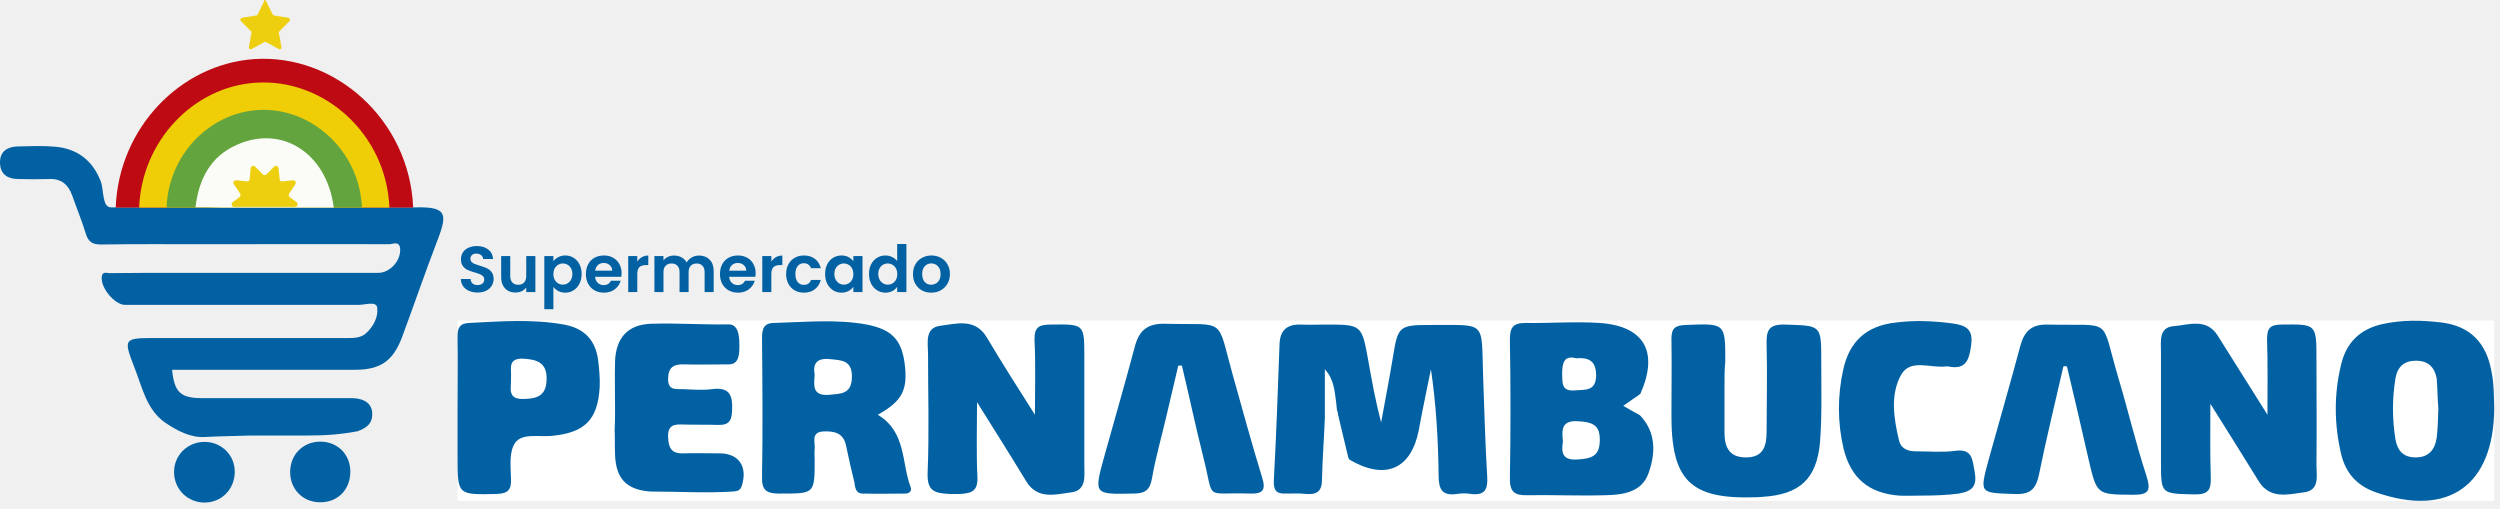
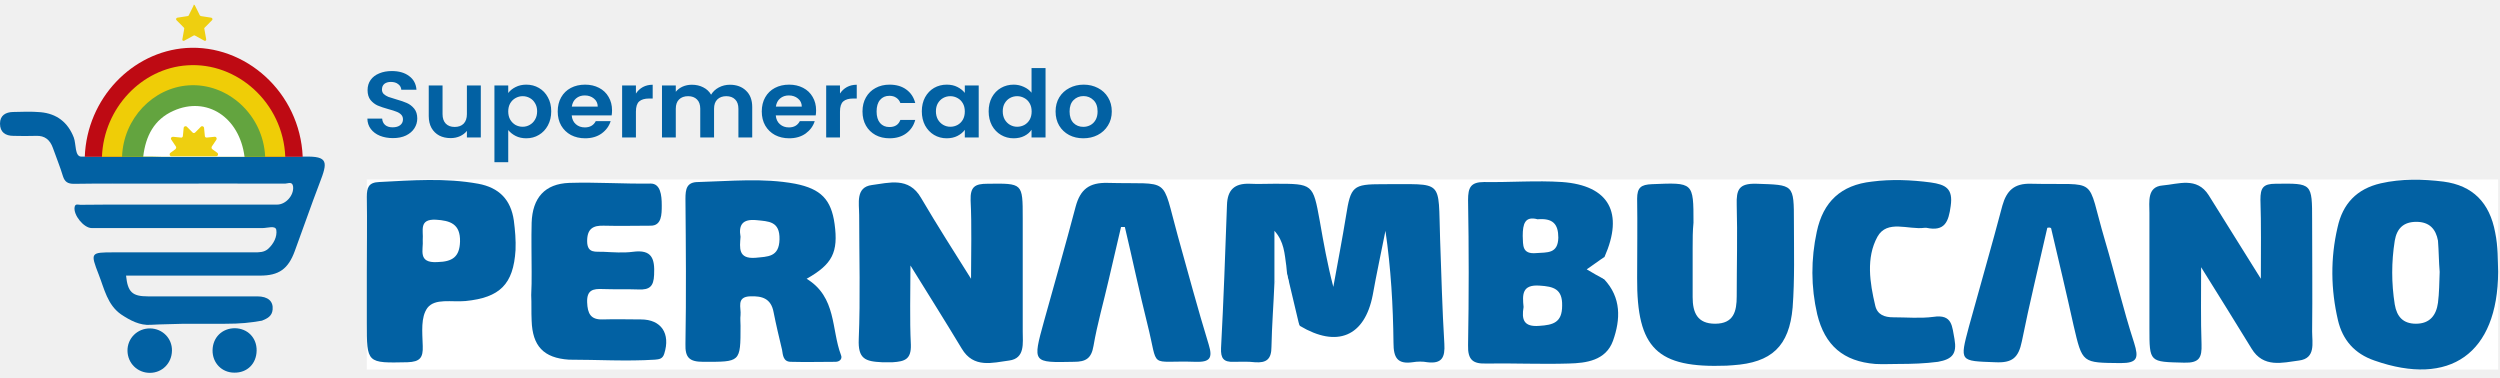
- <svg xmlns="http://www.w3.org/2000/svg" width="349" height="71" viewBox="0 0 349 71" fill="none">
-   <g clip-path="url(#clip0_161_79)">
-     <path d="M66.676 40.836C66.236 40.836 65.838 40.761 65.483 40.609C65.133 40.458 64.856 40.24 64.65 39.956C64.445 39.672 64.34 39.336 64.334 38.949H65.691C65.709 39.209 65.799 39.415 65.962 39.566C66.131 39.717 66.36 39.793 66.649 39.793C66.945 39.793 67.177 39.723 67.346 39.584C67.514 39.439 67.599 39.251 67.599 39.022C67.599 38.834 67.542 38.68 67.427 38.559C67.312 38.438 67.168 38.344 66.993 38.277C66.824 38.205 66.589 38.126 66.287 38.041C65.877 37.92 65.543 37.803 65.284 37.688C65.03 37.567 64.81 37.388 64.623 37.152C64.442 36.91 64.352 36.59 64.352 36.19C64.352 35.815 64.445 35.489 64.632 35.21C64.819 34.932 65.082 34.72 65.419 34.575C65.757 34.424 66.143 34.348 66.577 34.348C67.228 34.348 67.756 34.509 68.16 34.829C68.57 35.144 68.796 35.585 68.838 36.154H67.445C67.433 35.936 67.34 35.758 67.165 35.619C66.996 35.474 66.77 35.401 66.486 35.401C66.239 35.401 66.04 35.465 65.889 35.592C65.745 35.718 65.672 35.903 65.672 36.145C65.672 36.314 65.727 36.457 65.835 36.572C65.95 36.68 66.088 36.771 66.251 36.844C66.42 36.91 66.655 36.989 66.957 37.08C67.367 37.201 67.701 37.322 67.961 37.443C68.22 37.564 68.443 37.745 68.63 37.987C68.817 38.229 68.91 38.547 68.91 38.94C68.91 39.279 68.823 39.593 68.648 39.883C68.473 40.174 68.217 40.407 67.879 40.582C67.542 40.752 67.141 40.836 66.676 40.836ZM74.738 35.746V40.773H73.463V40.138C73.3 40.355 73.086 40.528 72.821 40.655C72.561 40.776 72.278 40.836 71.971 40.836C71.579 40.836 71.232 40.755 70.93 40.591C70.629 40.422 70.391 40.177 70.216 39.856C70.047 39.53 69.963 39.142 69.963 38.695V35.746H71.229V38.513C71.229 38.913 71.328 39.221 71.527 39.439C71.726 39.651 71.998 39.757 72.341 39.757C72.691 39.757 72.965 39.651 73.164 39.439C73.363 39.221 73.463 38.913 73.463 38.513V35.746H74.738ZM77.253 36.472C77.416 36.242 77.639 36.051 77.923 35.9C78.212 35.743 78.541 35.664 78.908 35.664C79.337 35.664 79.722 35.77 80.066 35.982C80.416 36.193 80.69 36.496 80.889 36.889C81.094 37.276 81.197 37.727 81.197 38.241C81.197 38.755 81.094 39.212 80.889 39.611C80.69 40.005 80.416 40.31 80.066 40.528C79.722 40.746 79.337 40.855 78.908 40.855C78.541 40.855 78.215 40.779 77.932 40.628C77.654 40.476 77.428 40.286 77.253 40.056V43.168H75.987V35.746H77.253V36.472ZM79.903 38.241C79.903 37.939 79.84 37.678 79.713 37.461C79.593 37.237 79.43 37.068 79.225 36.953C79.026 36.838 78.809 36.78 78.574 36.78C78.345 36.78 78.128 36.841 77.923 36.962C77.724 37.077 77.561 37.246 77.434 37.47C77.314 37.694 77.253 37.957 77.253 38.259C77.253 38.562 77.314 38.825 77.434 39.049C77.561 39.273 77.724 39.445 77.923 39.566C78.128 39.681 78.345 39.738 78.574 39.738C78.809 39.738 79.026 39.678 79.225 39.557C79.43 39.436 79.593 39.264 79.713 39.04C79.84 38.816 79.903 38.55 79.903 38.241ZM86.774 38.15C86.774 38.332 86.762 38.495 86.738 38.64H83.075C83.105 39.003 83.232 39.288 83.455 39.493C83.678 39.699 83.953 39.802 84.278 39.802C84.748 39.802 85.083 39.599 85.282 39.194H86.648C86.503 39.678 86.225 40.077 85.816 40.392C85.406 40.7 84.902 40.855 84.305 40.855C83.823 40.855 83.389 40.749 83.003 40.537C82.623 40.319 82.325 40.014 82.108 39.62C81.897 39.227 81.791 38.773 81.791 38.259C81.791 37.739 81.897 37.282 82.108 36.889C82.319 36.496 82.614 36.193 82.994 35.982C83.374 35.77 83.811 35.664 84.305 35.664C84.781 35.664 85.207 35.767 85.58 35.973C85.96 36.178 86.253 36.472 86.458 36.853C86.669 37.228 86.774 37.66 86.774 38.15ZM85.463 37.787C85.457 37.461 85.339 37.201 85.11 37.007C84.881 36.807 84.601 36.708 84.269 36.708C83.956 36.708 83.69 36.804 83.473 36.998C83.262 37.185 83.132 37.449 83.084 37.787H85.463ZM88.965 36.526C89.127 36.26 89.338 36.051 89.598 35.9C89.863 35.749 90.164 35.673 90.502 35.673V37.007H90.167C89.769 37.007 89.468 37.101 89.263 37.288C89.064 37.476 88.965 37.803 88.965 38.268V40.773H87.698V35.746H88.965V36.526ZM97.577 35.673C98.192 35.673 98.686 35.864 99.06 36.245C99.44 36.62 99.63 37.146 99.63 37.824V40.773H98.364V37.996C98.364 37.603 98.264 37.303 98.065 37.098C97.866 36.886 97.595 36.78 97.251 36.78C96.908 36.78 96.633 36.886 96.428 37.098C96.23 37.303 96.13 37.603 96.13 37.996V40.773H94.864V37.996C94.864 37.603 94.764 37.303 94.565 37.098C94.366 36.886 94.095 36.78 93.751 36.78C93.402 36.78 93.124 36.886 92.919 37.098C92.72 37.303 92.621 37.603 92.621 37.996V40.773H91.355V35.746H92.621V36.354C92.784 36.142 92.992 35.976 93.245 35.855C93.504 35.734 93.788 35.673 94.095 35.673C94.487 35.673 94.837 35.758 95.144 35.927C95.452 36.091 95.69 36.327 95.859 36.635C96.022 36.345 96.257 36.112 96.564 35.936C96.878 35.761 97.215 35.673 97.577 35.673ZM105.489 38.15C105.489 38.332 105.477 38.495 105.453 38.64H101.79C101.82 39.003 101.947 39.288 102.17 39.493C102.393 39.699 102.667 39.802 102.993 39.802C103.463 39.802 103.798 39.599 103.997 39.194H105.363C105.218 39.678 104.94 40.077 104.531 40.392C104.12 40.7 103.617 40.855 103.02 40.855C102.538 40.855 102.104 40.749 101.718 40.537C101.338 40.319 101.04 40.014 100.822 39.62C100.611 39.227 100.506 38.773 100.506 38.259C100.506 37.739 100.611 37.282 100.822 36.889C101.034 36.496 101.329 36.193 101.709 35.982C102.089 35.77 102.526 35.664 103.02 35.664C103.496 35.664 103.922 35.767 104.295 35.973C104.675 36.178 104.968 36.472 105.173 36.853C105.384 37.228 105.489 37.66 105.489 38.15ZM104.178 37.787C104.172 37.461 104.054 37.201 103.825 37.007C103.596 36.807 103.316 36.708 102.984 36.708C102.67 36.708 102.405 36.804 102.188 36.998C101.977 37.185 101.847 37.449 101.799 37.787H104.178ZM107.679 36.526C107.842 36.26 108.053 36.051 108.313 35.9C108.578 35.749 108.879 35.673 109.217 35.673V37.007H108.882C108.484 37.007 108.183 37.101 107.978 37.288C107.779 37.476 107.679 37.803 107.679 38.268V40.773H106.413V35.746H107.679V36.526ZM109.744 38.259C109.744 37.739 109.85 37.285 110.061 36.898C110.272 36.505 110.564 36.203 110.938 35.991C111.312 35.773 111.74 35.664 112.222 35.664C112.843 35.664 113.356 35.821 113.76 36.136C114.17 36.444 114.444 36.88 114.583 37.443H113.217C113.145 37.225 113.021 37.055 112.846 36.934C112.677 36.807 112.466 36.744 112.213 36.744C111.851 36.744 111.565 36.877 111.354 37.143C111.143 37.403 111.037 37.775 111.037 38.259C111.037 38.737 111.143 39.109 111.354 39.375C111.565 39.636 111.851 39.766 112.213 39.766C112.726 39.766 113.06 39.536 113.217 39.076H114.583C114.444 39.62 114.17 40.053 113.76 40.373C113.35 40.694 112.837 40.855 112.222 40.855C111.74 40.855 111.312 40.749 110.938 40.537C110.564 40.319 110.272 40.017 110.061 39.63C109.85 39.236 109.744 38.779 109.744 38.259ZM115.185 38.241C115.185 37.733 115.284 37.282 115.483 36.889C115.688 36.496 115.962 36.193 116.306 35.982C116.656 35.77 117.045 35.664 117.473 35.664C117.847 35.664 118.172 35.74 118.45 35.891C118.733 36.042 118.959 36.233 119.128 36.463V35.746H120.403V40.773H119.128V40.038C118.965 40.274 118.739 40.47 118.45 40.628C118.166 40.779 117.838 40.855 117.464 40.855C117.042 40.855 116.656 40.746 116.306 40.528C115.962 40.31 115.688 40.005 115.483 39.611C115.284 39.212 115.185 38.755 115.185 38.241ZM119.128 38.259C119.128 37.951 119.068 37.688 118.947 37.47C118.826 37.246 118.664 37.077 118.459 36.962C118.254 36.841 118.034 36.78 117.798 36.78C117.563 36.78 117.346 36.838 117.147 36.953C116.948 37.068 116.785 37.237 116.659 37.461C116.538 37.678 116.478 37.939 116.478 38.241C116.478 38.544 116.538 38.81 116.659 39.04C116.785 39.264 116.948 39.436 117.147 39.557C117.352 39.678 117.569 39.738 117.798 39.738C118.034 39.738 118.254 39.681 118.459 39.566C118.664 39.445 118.826 39.276 118.947 39.058C119.068 38.834 119.128 38.568 119.128 38.259ZM121.314 38.241C121.314 37.733 121.414 37.282 121.613 36.889C121.817 36.496 122.095 36.193 122.445 35.982C122.794 35.77 123.183 35.664 123.611 35.664C123.937 35.664 124.247 35.737 124.543 35.882C124.838 36.021 125.073 36.209 125.248 36.444V34.058H126.533V40.773H125.248V40.029C125.091 40.277 124.871 40.476 124.588 40.628C124.304 40.779 123.976 40.855 123.602 40.855C123.18 40.855 122.794 40.746 122.445 40.528C122.095 40.31 121.817 40.005 121.613 39.611C121.414 39.212 121.314 38.755 121.314 38.241ZM125.257 38.259C125.257 37.951 125.197 37.688 125.076 37.47C124.956 37.246 124.793 37.077 124.588 36.962C124.383 36.841 124.163 36.78 123.928 36.78C123.693 36.78 123.476 36.838 123.277 36.953C123.078 37.068 122.915 37.237 122.788 37.461C122.667 37.678 122.607 37.939 122.607 38.241C122.607 38.544 122.667 38.81 122.788 39.04C122.915 39.264 123.078 39.436 123.277 39.557C123.481 39.678 123.698 39.738 123.928 39.738C124.163 39.738 124.383 39.681 124.588 39.566C124.793 39.445 124.956 39.276 125.076 39.058C125.197 38.834 125.257 38.568 125.257 38.259ZM129.994 40.855C129.511 40.855 129.077 40.749 128.692 40.537C128.306 40.319 128.001 40.014 127.778 39.62C127.561 39.227 127.453 38.773 127.453 38.259C127.453 37.745 127.564 37.291 127.787 36.898C128.016 36.505 128.327 36.203 128.719 35.991C129.111 35.773 129.548 35.664 130.03 35.664C130.512 35.664 130.949 35.773 131.342 35.991C131.733 36.203 132.041 36.505 132.264 36.898C132.493 37.291 132.608 37.745 132.608 38.259C132.608 38.773 132.49 39.227 132.255 39.62C132.026 40.014 131.712 40.319 131.315 40.537C130.922 40.749 130.482 40.855 129.994 40.855ZM129.994 39.747C130.223 39.747 130.437 39.693 130.636 39.584C130.841 39.469 131.004 39.3 131.125 39.076C131.245 38.852 131.305 38.58 131.305 38.259C131.305 37.781 131.179 37.415 130.926 37.161C130.678 36.901 130.374 36.771 130.012 36.771C129.65 36.771 129.346 36.901 129.099 37.161C128.857 37.415 128.737 37.781 128.737 38.259C128.737 38.737 128.855 39.106 129.09 39.366C129.331 39.62 129.632 39.747 129.994 39.747Z" fill="#0261A3" />
+ <svg xmlns="http://www.w3.org/2000/svg" width="318" height="48" viewBox="0 0 318 48" fill="none">
+   <g clip-path="url(#clip0_148_1385)">
+     <path d="M49.978 17.567C49.368 17.567 48.816 17.467 48.322 17.269C47.837 17.07 47.453 16.783 47.169 16.41C46.884 16.036 46.738 15.594 46.73 15.085H48.611C48.636 15.427 48.761 15.698 48.987 15.897C49.221 16.096 49.539 16.195 49.941 16.195C50.35 16.195 50.672 16.103 50.906 15.921C51.141 15.73 51.258 15.483 51.258 15.181C51.258 14.934 51.178 14.732 51.019 14.572C50.86 14.413 50.66 14.29 50.417 14.203C50.183 14.107 49.857 14.004 49.439 13.892C48.87 13.733 48.406 13.578 48.047 13.427C47.695 13.268 47.39 13.034 47.131 12.723C46.88 12.405 46.755 11.984 46.755 11.459C46.755 10.966 46.884 10.536 47.143 10.17C47.403 9.805 47.766 9.526 48.235 9.335C48.703 9.136 49.238 9.037 49.84 9.037C50.743 9.037 51.475 9.248 52.035 9.669C52.604 10.083 52.917 10.663 52.976 11.411H51.044C51.028 11.125 50.898 10.89 50.656 10.707C50.421 10.516 50.108 10.421 49.715 10.421C49.372 10.421 49.096 10.504 48.887 10.671C48.686 10.838 48.586 11.081 48.586 11.399C48.586 11.622 48.661 11.809 48.812 11.96C48.971 12.103 49.163 12.222 49.389 12.318C49.623 12.405 49.949 12.509 50.367 12.628C50.936 12.787 51.4 12.946 51.759 13.105C52.119 13.264 52.428 13.503 52.688 13.821C52.947 14.139 53.076 14.556 53.076 15.073C53.076 15.519 52.955 15.932 52.713 16.314C52.47 16.696 52.115 17.002 51.646 17.233C51.178 17.456 50.622 17.567 49.978 17.567ZM61.159 10.874V17.483H59.39V16.648C59.164 16.934 58.868 17.161 58.5 17.328C58.14 17.487 57.747 17.567 57.321 17.567C56.777 17.567 56.296 17.459 55.878 17.245C55.46 17.022 55.13 16.7 54.887 16.278C54.653 15.849 54.536 15.34 54.536 14.751V10.874H56.292V14.513C56.292 15.038 56.43 15.443 56.706 15.73C56.982 16.008 57.358 16.147 57.835 16.147C58.32 16.147 58.7 16.008 58.976 15.73C59.252 15.443 59.39 15.038 59.39 14.513V10.874H61.159ZM64.647 11.829C64.873 11.526 65.183 11.276 65.576 11.077C65.977 10.87 66.433 10.767 66.943 10.767C67.537 10.767 68.072 10.906 68.548 11.184C69.033 11.463 69.414 11.86 69.69 12.377C69.974 12.886 70.116 13.479 70.116 14.155C70.116 14.831 69.974 15.431 69.69 15.956C69.414 16.473 69.033 16.875 68.548 17.161C68.072 17.448 67.537 17.591 66.943 17.591C66.433 17.591 65.981 17.491 65.588 17.292C65.204 17.094 64.89 16.843 64.647 16.541V20.633H62.891V10.874H64.647V11.829ZM68.323 14.155C68.323 13.757 68.235 13.415 68.059 13.129C67.892 12.835 67.666 12.612 67.382 12.461C67.106 12.31 66.805 12.234 66.479 12.234C66.161 12.234 65.86 12.314 65.576 12.473C65.3 12.624 65.074 12.847 64.898 13.141C64.731 13.435 64.647 13.781 64.647 14.179C64.647 14.576 64.731 14.922 64.898 15.217C65.074 15.511 65.3 15.738 65.576 15.897C65.86 16.048 66.161 16.123 66.479 16.123C66.805 16.123 67.106 16.044 67.382 15.885C67.666 15.726 67.892 15.499 68.059 15.205C68.235 14.91 68.323 14.56 68.323 14.155ZM77.852 14.036C77.852 14.274 77.835 14.489 77.802 14.68H72.722C72.764 15.157 72.939 15.531 73.249 15.801C73.558 16.072 73.939 16.207 74.39 16.207C75.042 16.207 75.507 15.94 75.782 15.408H77.677C77.476 16.044 77.091 16.569 76.522 16.982C75.954 17.388 75.256 17.591 74.428 17.591C73.759 17.591 73.157 17.451 72.622 17.173C72.095 16.887 71.681 16.485 71.38 15.968C71.087 15.451 70.941 14.855 70.941 14.179C70.941 13.495 71.087 12.894 71.38 12.377C71.672 11.86 72.082 11.463 72.609 11.184C73.136 10.906 73.742 10.767 74.428 10.767C75.088 10.767 75.678 10.902 76.196 11.172C76.723 11.443 77.129 11.829 77.413 12.33C77.706 12.823 77.852 13.391 77.852 14.036ZM76.033 13.558C76.025 13.129 75.862 12.787 75.544 12.532C75.226 12.27 74.838 12.139 74.378 12.139C73.943 12.139 73.575 12.266 73.274 12.521C72.981 12.767 72.801 13.113 72.734 13.558H76.033ZM80.89 11.9C81.116 11.55 81.408 11.276 81.768 11.077C82.136 10.878 82.554 10.779 83.022 10.779V12.532H82.558C82.006 12.532 81.588 12.656 81.304 12.902C81.028 13.149 80.89 13.578 80.89 14.191V17.483H79.134V10.874H80.89V11.9ZM92.835 10.779C93.688 10.779 94.373 11.029 94.892 11.53C95.418 12.023 95.682 12.715 95.682 13.606V17.483H93.926V13.833C93.926 13.316 93.788 12.922 93.512 12.652C93.236 12.373 92.86 12.234 92.383 12.234C91.906 12.234 91.526 12.373 91.242 12.652C90.966 12.922 90.828 13.316 90.828 13.833V17.483H89.072V13.833C89.072 13.316 88.934 12.922 88.658 12.652C88.382 12.373 88.005 12.234 87.529 12.234C87.044 12.234 86.659 12.373 86.375 12.652C86.099 12.922 85.961 13.316 85.961 13.833V17.483H84.205V10.874H85.961V11.674C86.187 11.395 86.475 11.176 86.826 11.017C87.186 10.858 87.579 10.779 88.005 10.779C88.549 10.779 89.034 10.89 89.46 11.113C89.887 11.328 90.217 11.638 90.451 12.043C90.677 11.662 91.003 11.355 91.43 11.125C91.865 10.894 92.333 10.779 92.835 10.779ZM103.808 14.036C103.808 14.274 103.791 14.489 103.758 14.68H98.678C98.72 15.157 98.895 15.531 99.205 15.801C99.514 16.072 99.895 16.207 100.346 16.207C100.998 16.207 101.463 15.94 101.738 15.408H103.632C103.432 16.044 103.047 16.569 102.479 16.982C101.91 17.388 101.212 17.591 100.384 17.591C99.715 17.591 99.113 17.451 98.578 17.173C98.051 16.887 97.637 16.485 97.336 15.968C97.043 15.451 96.897 14.855 96.897 14.179C96.897 13.495 97.043 12.894 97.336 12.377C97.629 11.86 98.038 11.463 98.565 11.184C99.092 10.906 99.698 10.767 100.384 10.767C101.044 10.767 101.634 10.902 102.152 11.172C102.679 11.443 103.085 11.829 103.369 12.33C103.662 12.823 103.808 13.391 103.808 14.036ZM101.989 13.558C101.981 13.129 101.818 12.787 101.5 12.532C101.182 12.27 100.794 12.139 100.334 12.139C99.899 12.139 99.531 12.266 99.23 12.521C98.937 12.767 98.757 13.113 98.691 13.558H101.989ZM106.846 11.9C107.072 11.55 107.364 11.276 107.724 11.077C108.092 10.878 108.51 10.779 108.978 10.779V12.532H108.514C107.962 12.532 107.544 12.656 107.26 12.902C106.984 13.149 106.846 13.578 106.846 14.191V17.483H105.09V10.874H106.846V11.9ZM109.709 14.179C109.709 13.495 109.856 12.898 110.148 12.389C110.441 11.872 110.847 11.475 111.365 11.196C111.884 10.91 112.477 10.767 113.146 10.767C114.008 10.767 114.718 10.974 115.279 11.387C115.847 11.793 116.228 12.365 116.42 13.105H114.526C114.426 12.819 114.254 12.596 114.012 12.437C113.778 12.27 113.485 12.187 113.134 12.187C112.632 12.187 112.235 12.361 111.942 12.711C111.649 13.053 111.503 13.543 111.503 14.179C111.503 14.807 111.649 15.296 111.942 15.646C112.235 15.988 112.632 16.159 113.134 16.159C113.844 16.159 114.309 15.857 114.526 15.252H116.42C116.228 15.968 115.847 16.537 115.279 16.958C114.71 17.38 113.999 17.591 113.146 17.591C112.477 17.591 111.884 17.451 111.365 17.173C110.847 16.887 110.441 16.489 110.148 15.98C109.856 15.463 109.709 14.863 109.709 14.179ZM117.255 14.155C117.255 13.487 117.393 12.894 117.669 12.377C117.953 11.86 118.334 11.463 118.81 11.184C119.295 10.906 119.835 10.767 120.428 10.767C120.947 10.767 121.398 10.866 121.783 11.065C122.176 11.264 122.49 11.514 122.724 11.817V10.874H124.492V17.483H122.724V16.517C122.498 16.827 122.184 17.086 121.783 17.292C121.39 17.491 120.934 17.591 120.416 17.591C119.83 17.591 119.295 17.448 118.81 17.161C118.334 16.875 117.953 16.473 117.669 15.956C117.393 15.431 117.255 14.831 117.255 14.155ZM122.724 14.179C122.724 13.773 122.64 13.427 122.473 13.141C122.306 12.847 122.08 12.624 121.796 12.473C121.511 12.314 121.206 12.234 120.88 12.234C120.554 12.234 120.253 12.31 119.977 12.461C119.701 12.612 119.475 12.835 119.299 13.129C119.132 13.415 119.049 13.757 119.049 14.155C119.049 14.553 119.132 14.902 119.299 15.205C119.475 15.499 119.701 15.726 119.977 15.885C120.261 16.044 120.562 16.123 120.88 16.123C121.206 16.123 121.511 16.048 121.796 15.897C122.08 15.738 122.306 15.515 122.473 15.229C122.64 14.934 122.724 14.584 122.724 14.179ZM125.756 14.155C125.756 13.487 125.894 12.894 126.17 12.377C126.454 11.86 126.839 11.463 127.324 11.184C127.808 10.906 128.348 10.767 128.942 10.767C129.394 10.767 129.824 10.862 130.234 11.053C130.643 11.236 130.969 11.483 131.212 11.793V8.655H132.993V17.483H131.212V16.505C130.994 16.831 130.689 17.094 130.297 17.292C129.903 17.491 129.448 17.591 128.929 17.591C128.344 17.591 127.808 17.448 127.324 17.161C126.839 16.875 126.454 16.473 126.17 15.956C125.894 15.431 125.756 14.831 125.756 14.155ZM131.225 14.179C131.225 13.773 131.141 13.427 130.974 13.141C130.806 12.847 130.58 12.624 130.297 12.473C130.012 12.314 129.707 12.234 129.381 12.234C129.055 12.234 128.754 12.31 128.478 12.461C128.202 12.612 127.976 12.835 127.801 13.129C127.633 13.415 127.55 13.757 127.55 14.155C127.55 14.553 127.633 14.902 127.801 15.205C127.976 15.499 128.202 15.726 128.478 15.885C128.762 16.044 129.063 16.123 129.381 16.123C129.707 16.123 130.012 16.048 130.297 15.897C130.58 15.738 130.806 15.515 130.974 15.229C131.141 14.934 131.225 14.584 131.225 14.179ZM137.794 17.591C137.125 17.591 136.523 17.451 135.988 17.173C135.453 16.887 135.03 16.485 134.721 15.968C134.42 15.451 134.27 14.855 134.27 14.179C134.27 13.503 134.424 12.906 134.734 12.389C135.051 11.872 135.482 11.475 136.026 11.196C136.569 10.91 137.175 10.767 137.844 10.767C138.513 10.767 139.119 10.91 139.663 11.196C140.207 11.475 140.633 11.872 140.943 12.389C141.26 12.906 141.419 13.503 141.419 14.179C141.419 14.855 141.256 15.451 140.929 15.968C140.612 16.485 140.177 16.887 139.626 17.173C139.082 17.451 138.472 17.591 137.794 17.591ZM137.794 16.135C138.112 16.135 138.409 16.064 138.685 15.921C138.969 15.769 139.194 15.547 139.362 15.252C139.529 14.958 139.613 14.6 139.613 14.179C139.613 13.55 139.437 13.069 139.086 12.735C138.743 12.393 138.321 12.222 137.819 12.222C137.318 12.222 136.895 12.393 136.553 12.735C136.218 13.069 136.051 13.55 136.051 14.179C136.051 14.807 136.214 15.292 136.54 15.634C136.874 15.968 137.293 16.135 137.794 16.135Z" fill="#0261A3" />
  </g>
-   <g clip-path="url(#clip1_161_79)">
-     <rect width="284.319" height="25.18" transform="translate(63.8728 44.7426)" fill="white" />
-     <path d="M186.644 57.276C186.588 56.936 186.588 56.596 186.531 56.199C186.136 56.255 184.614 49.921 185.401 55.972C185.062 56.766 185.457 57.673 184.949 58.41C184.836 61.246 184.609 64.082 184.553 66.917C184.553 68.562 183.875 69.072 182.348 68.959C181.388 68.846 180.483 68.902 179.522 68.902C178.166 68.959 177.77 68.449 177.826 67.088C178.166 60.792 178.392 54.441 178.618 48.145C178.674 46.104 179.635 45.253 181.614 45.31C182.744 45.366 183.875 45.31 185.005 45.31C190.092 45.31 190.092 45.31 190.997 50.244C191.505 53.136 192.014 55.972 192.805 58.977C193.371 55.858 193.993 52.682 194.501 49.563C195.123 45.65 195.406 45.366 199.362 45.366C207.671 45.423 206.767 44.516 207.05 52.682C207.219 57.333 207.332 61.927 207.615 66.52C207.728 68.335 207.276 69.186 205.354 68.959C204.732 68.846 204.054 68.846 203.376 68.959C201.341 69.243 200.832 68.335 200.832 66.407C200.775 61.473 200.493 56.539 199.758 51.548C199.193 54.384 198.571 57.219 198.062 60.055C196.988 65.556 193.314 67.088 188.34 64.138C186.983 61.983 187.153 59.545 186.644 57.276Z" fill="#0261A3" />
-     <path d="M136.394 56.142C136.394 59.828 136.281 63.231 136.45 66.634C136.507 68.562 135.659 68.858 134.02 68.959C133.52 68.959 133.101 68.959 132.607 68.959C130.351 68.858 129.385 68.505 129.498 65.897C129.724 60.452 129.554 54.951 129.554 49.45C129.554 47.919 129.046 45.763 131.25 45.48C133.511 45.196 136.168 44.346 137.807 47.181C139.955 50.811 142.216 54.327 144.477 57.9C144.477 54.384 144.59 50.924 144.42 47.522C144.364 45.707 144.986 45.31 146.681 45.31C151.373 45.253 151.373 45.196 151.373 49.847C151.373 54.837 151.373 59.885 151.373 64.876C151.373 66.407 151.712 68.449 149.564 68.732C147.36 69.016 144.816 69.81 143.233 67.144C141.029 63.514 138.768 59.942 136.394 56.142Z" fill="#0261A3" />
-     <path d="M316.538 57.9C316.538 54.1 316.594 50.754 316.481 47.408C316.481 45.877 316.821 45.31 318.516 45.31C323.377 45.253 323.377 45.196 323.377 50.187C323.377 55.064 323.434 59.998 323.377 64.876C323.377 66.407 323.886 68.449 321.625 68.732C319.421 69.016 316.877 69.753 315.294 67.144C313.203 63.741 311.055 60.339 308.568 56.369C308.568 60.112 308.511 63.344 308.624 66.577C308.681 68.335 308.342 69.072 306.307 69.016C301.672 68.902 301.672 69.016 301.672 64.422C301.672 59.318 301.672 54.214 301.672 49.166C301.672 47.692 301.333 45.707 303.424 45.536C305.516 45.366 308.003 44.346 309.585 46.841C311.79 50.357 313.994 53.873 316.538 57.9Z" fill="#0261A3" />
-     <path d="M228.925 57.957C231.242 60.395 231.129 63.288 230.112 66.123C229.151 68.732 226.551 69.072 224.233 69.129C220.559 69.243 216.885 69.072 213.211 69.129C211.459 69.186 210.724 68.675 210.78 66.691C210.893 60.282 210.893 53.873 210.78 47.465C210.78 45.82 211.12 45.083 212.928 45.083C216.376 45.14 219.881 44.856 223.329 45.083C229.603 45.536 231.581 49.166 228.981 55.008C228.133 55.972 227.625 56.936 228.925 57.957Z" fill="#0261A3" />
-     <path d="M348.192 56.993C348.135 67.825 341.748 72.248 331.686 68.732C329.03 67.825 327.447 66.01 326.825 63.401C325.864 59.318 325.808 55.178 326.769 51.094C327.447 47.975 329.312 45.99 332.534 45.253C335.304 44.629 338.13 44.686 340.9 45.026C344.8 45.537 347.061 47.805 347.796 51.775C348.192 53.647 348.135 55.518 348.192 56.993Z" fill="#0261A3" />
-     <path d="M122.545 57.9C126.559 60.339 125.824 64.592 127.124 67.995C127.35 68.505 126.954 68.903 126.389 68.903C124.411 68.903 122.432 68.959 120.454 68.903C119.436 68.903 119.38 68.052 119.267 67.314C118.871 65.67 118.476 64.025 118.136 62.324C117.797 60.509 116.61 60.169 115.028 60.225C113.106 60.282 113.841 61.757 113.727 62.721C113.671 63.175 113.727 63.685 113.727 64.139C113.727 69.016 113.727 68.903 108.753 68.903C106.888 68.903 106.323 68.335 106.379 66.521C106.492 60.112 106.436 53.703 106.379 47.295C106.379 45.99 106.549 45.083 108.075 45.083C112.371 44.97 116.723 44.516 121.019 45.31C124.467 45.99 125.824 47.408 126.276 50.641C126.785 54.384 125.993 55.972 122.545 57.9Z" fill="#0261A3" />
-     <path d="M240.738 53.817C240.738 55.972 240.738 58.127 240.738 60.339C240.738 62.38 241.36 63.855 243.734 63.855C246.221 63.855 246.617 62.21 246.617 60.225C246.617 56.199 246.73 52.115 246.617 48.089C246.56 46.104 246.9 45.253 249.217 45.31C254.248 45.48 254.248 45.31 254.248 50.414C254.248 54.157 254.361 57.957 254.078 61.7C253.626 66.861 251.252 69.016 246.108 69.356C245.826 69.356 245.543 69.413 245.26 69.413C235.99 69.753 233.277 67.144 233.334 57.786C233.334 54.27 233.39 50.811 233.334 47.295C233.334 45.82 233.842 45.423 235.312 45.366C240.851 45.139 240.851 45.083 240.851 50.471C240.738 51.548 240.738 52.682 240.738 53.817Z" fill="#0261A3" />
-     <path d="M63.873 56.993C63.873 53.703 63.929 50.357 63.873 47.068C63.873 45.82 64.099 45.14 65.512 45.083C69.921 44.856 74.33 44.516 78.739 45.31C81.508 45.82 83.091 47.408 83.487 50.187C83.656 51.492 83.769 52.796 83.713 54.1C83.43 58.637 81.621 60.395 77.043 60.849C75.178 61.019 72.976 60.452 71.958 61.757C71.054 63.004 71.278 64.933 71.334 66.804C71.391 68.335 70.995 68.902 69.299 68.959C63.873 69.073 63.873 69.129 63.873 63.742C63.873 61.53 63.873 59.261 63.873 56.993Z" fill="#0261A3" />
-     <path d="M288.05 51.151C286.919 56.142 285.676 61.133 284.658 66.18C284.206 68.392 283.358 69.072 281.097 68.959C276.349 68.789 276.349 68.902 277.592 64.252C279.062 58.921 280.645 53.533 282.058 48.202C282.623 46.217 283.641 45.253 285.845 45.31C295.172 45.536 293.137 44.062 295.737 52.796C297.093 57.333 298.167 61.927 299.637 66.407C300.259 68.392 300.089 69.072 297.828 69.072C292.685 69.016 292.741 69.129 291.554 64.082C290.593 59.772 289.576 55.518 288.558 51.208C288.445 51.094 288.276 51.094 288.05 51.151Z" fill="#0261A3" />
-     <path d="M164.487 51.038C163.921 53.363 163.413 55.688 162.847 58.013C162.169 60.962 161.321 63.855 160.813 66.804C160.53 68.449 159.795 68.902 158.212 68.902C152.673 69.016 152.673 69.072 154.199 63.571C155.612 58.524 157.082 53.42 158.439 48.316C159.06 46.047 160.247 45.139 162.678 45.196C171.27 45.423 169.8 44.119 172.061 52.229C173.418 57.049 174.718 61.87 176.187 66.634C176.752 68.448 176.3 68.959 174.435 68.902C167.991 68.675 169.574 70.093 167.991 63.855C166.917 59.601 166.013 55.291 164.995 51.038C164.826 51.038 164.656 51.038 164.487 51.038Z" fill="#0261A3" />
-     <path d="M85.861 56.992C85.861 54.837 85.804 52.626 85.861 50.471C85.974 47.181 87.613 45.31 90.892 45.196C94.566 45.083 98.07 45.342 101.744 45.285C103.049 45.285 103.219 46.827 103.219 48.145C103.219 49.361 103.219 50.868 101.744 50.868C99.653 50.868 97.618 50.924 95.527 50.868C94.057 50.811 93.266 51.264 93.266 52.909C93.266 54.611 94.453 54.27 95.414 54.327C96.714 54.384 98.07 54.497 99.37 54.327C101.914 53.987 102.31 55.234 102.197 57.389C102.14 58.921 101.575 59.374 100.162 59.318C98.579 59.261 96.94 59.318 95.357 59.261C94.057 59.204 93.209 59.374 93.266 61.019C93.322 62.494 93.718 63.344 95.357 63.288C97.053 63.231 98.749 63.288 100.444 63.288C103.157 63.288 104.401 65.159 103.553 67.825C103.327 68.562 102.818 68.562 102.31 68.619C98.5 68.858 94.652 68.619 90.833 68.619C87.441 68.392 85.974 66.804 85.861 63.458C85.804 62.324 85.861 61.189 85.804 60.055C85.861 59.091 85.861 58.07 85.861 56.992Z" fill="#0261A3" />
-     <path d="M268.209 69.186C267.192 69.186 266.118 69.243 265.1 69.186C260.861 68.846 258.374 66.747 257.357 62.607C256.509 58.978 256.509 55.291 257.3 51.662C258.148 47.692 260.522 45.48 264.648 45.026C267.248 44.686 269.905 44.799 272.505 45.14C274.483 45.423 275.501 45.934 275.162 48.259C274.879 50.357 274.37 51.662 271.94 51.151C271.827 51.151 271.77 51.151 271.657 51.151C269.509 51.435 266.683 50.017 265.383 52.342C263.857 55.121 264.366 58.41 265.1 61.473C265.383 62.664 266.344 63.004 267.474 63.004C269.283 63.004 271.092 63.174 272.844 62.948C275.444 62.551 275.331 64.252 275.671 65.897C276.01 67.825 275.388 68.562 273.466 68.902C271.714 69.129 269.962 69.186 268.209 69.186Z" fill="#0261A3" />
-     <path d="M184.948 58.41C184.948 56.142 184.948 53.817 184.948 51.548C186.249 52.966 186.305 54.611 186.531 56.199C185.175 56.369 185.683 57.843 184.948 58.41Z" fill="white" />
-     <path d="M186.644 57.276C187.21 59.545 187.718 61.87 188.284 64.138C186.531 62.097 186.644 59.658 186.644 57.276Z" fill="white" />
-     <path d="M228.925 57.957C228.19 57.56 227.455 57.163 226.607 56.652C227.455 56.085 228.19 55.518 228.981 55.008C228.925 55.972 228.925 56.993 228.925 57.957Z" fill="white" />
-     <path d="M218.185 61.643C218.016 59.998 217.959 58.637 220.333 58.807C222.198 58.921 223.385 59.261 223.329 61.473C223.329 63.685 222.142 64.025 220.277 64.138C218.185 64.308 217.902 63.288 218.185 61.643Z" fill="white" />
-     <path d="M220.05 50.017C222.085 49.847 222.82 50.641 222.82 52.456C222.764 54.611 221.35 54.384 219.881 54.497C217.959 54.667 218.129 53.476 218.072 52.229C218.072 50.641 218.355 49.563 220.05 50.017Z" fill="white" />
-     <path d="M340.391 56.993C340.335 58.41 340.335 59.772 340.165 61.076C339.939 62.721 339.091 63.855 337.226 63.855C335.53 63.855 334.682 62.947 334.4 61.303C333.947 58.467 333.947 55.688 334.4 52.852C334.682 51.208 335.587 50.357 337.282 50.357C339.035 50.357 339.883 51.321 340.165 52.852C340.278 54.27 340.278 55.688 340.391 56.993Z" fill="white" />
-     <path d="M113.728 52.342C113.445 50.754 114.01 49.96 115.819 50.13C117.458 50.3 118.984 50.244 118.928 52.682C118.871 55.064 117.345 54.951 115.706 55.121C113.388 55.291 113.615 53.817 113.728 52.342Z" fill="white" />
-     <path d="M71.334 52.739C71.447 51.548 70.769 49.96 73.086 50.074C75.008 50.187 76.365 50.641 76.308 52.966C76.252 55.008 75.291 55.631 73.312 55.688C70.599 55.858 71.447 54.044 71.334 52.739Z" fill="white" />
+   <g clip-path="url(#clip1_148_1385)">
+     <rect width="271.106" height="24.175" transform="translate(46.6582 22.8276)" fill="white" />
+     <path d="M163.725 34.861C163.671 34.534 163.671 34.207 163.617 33.826C163.239 33.881 161.789 27.799 162.539 33.608C162.215 34.371 162.593 35.242 162.108 35.95C162 38.672 161.784 41.395 161.73 44.117C161.73 45.696 161.084 46.186 159.628 46.077C158.712 45.968 157.85 46.023 156.933 46.023C155.64 46.077 155.263 45.587 155.316 44.28C155.64 38.237 155.855 32.138 156.071 26.095C156.125 24.134 157.041 23.318 158.928 23.372C160.006 23.427 161.084 23.372 162.161 23.372C167.012 23.372 167.012 23.372 167.875 28.109C168.36 30.886 168.845 33.608 169.599 36.494C170.138 33.5 170.731 30.451 171.216 27.456C171.809 23.699 172.079 23.427 175.852 23.427C183.774 23.481 182.912 22.61 183.182 30.451C183.343 34.915 183.451 39.325 183.721 43.736C183.828 45.478 183.397 46.295 181.565 46.077C180.972 45.968 180.325 45.968 179.678 46.077C177.738 46.349 177.253 45.478 177.253 43.627C177.199 38.89 176.929 34.153 176.229 29.361C175.69 32.084 175.097 34.806 174.612 37.529C173.588 42.81 170.084 44.28 165.341 41.449C164.048 39.38 164.21 37.039 163.725 34.861Z" fill="#0261A3" />
+     <path d="M115.809 33.772C115.809 37.311 115.701 40.578 115.862 43.845C115.916 45.696 115.108 45.98 113.545 46.077C113.068 46.077 112.669 46.077 112.197 46.077C110.046 45.98 109.125 45.642 109.233 43.137C109.449 37.91 109.287 32.629 109.287 27.347C109.287 25.877 108.802 23.808 110.904 23.536C113.06 23.264 115.593 22.447 117.156 25.169C119.204 28.654 121.36 32.03 123.516 35.46C123.516 32.084 123.624 28.763 123.462 25.496C123.408 23.753 124.001 23.372 125.618 23.372C130.091 23.318 130.091 23.264 130.091 27.728C130.091 32.52 130.091 37.366 130.091 42.157C130.091 43.627 130.415 45.587 128.367 45.859C126.265 46.132 123.839 46.894 122.33 44.335C120.228 40.85 118.072 37.42 115.809 33.772Z" fill="#0261A3" />
+     <path d="M287.581 35.459C287.581 31.811 287.635 28.599 287.527 25.387C287.527 23.916 287.851 23.372 289.468 23.372C294.103 23.317 294.103 23.263 294.103 28.055C294.103 32.737 294.157 37.474 294.103 42.157C294.103 43.627 294.588 45.587 292.432 45.859C290.33 46.131 287.905 46.839 286.395 44.334C284.401 41.068 282.353 37.801 279.982 33.989C279.982 37.583 279.928 40.687 280.036 43.79C280.089 45.478 279.766 46.186 277.826 46.131C273.406 46.022 273.406 46.131 273.406 41.721C273.406 36.821 273.406 31.92 273.406 27.074C273.406 25.659 273.083 23.753 275.077 23.59C277.071 23.426 279.443 22.446 280.952 24.842C283.054 28.218 285.156 31.594 287.581 35.459Z" fill="#0261A3" />
+     <path d="M204.039 35.514C206.249 37.855 206.141 40.632 205.171 43.355C204.255 45.859 201.776 46.186 199.566 46.24C196.063 46.349 192.559 46.186 189.056 46.24C187.385 46.295 186.684 45.805 186.738 43.899C186.846 37.746 186.846 31.594 186.738 25.441C186.738 23.862 187.062 23.154 188.786 23.154C192.074 23.209 195.416 22.936 198.704 23.154C204.686 23.59 206.573 27.074 204.093 32.683C203.285 33.608 202.8 34.534 204.039 35.514Z" fill="#0261A3" />
+     <path d="M317.764 34.588C317.71 44.988 311.62 49.235 302.026 45.859C299.493 44.988 297.983 43.246 297.391 40.741C296.474 36.821 296.42 32.846 297.337 28.926C297.983 25.931 299.762 24.026 302.834 23.318C305.475 22.719 308.17 22.773 310.811 23.1C314.53 23.59 316.686 25.768 317.387 29.579C317.764 31.376 317.71 33.173 317.764 34.588Z" fill="#0261A3" />
+     <path d="M102.604 35.46C106.431 37.801 105.73 41.885 106.97 45.152C107.185 45.642 106.808 46.023 106.269 46.023C104.383 46.023 102.496 46.077 100.61 46.023C99.64 46.023 99.586 45.206 99.478 44.498C99.101 42.919 98.723 41.34 98.4 39.707C98.076 37.965 96.945 37.638 95.436 37.692C93.603 37.747 94.304 39.163 94.196 40.088C94.142 40.524 94.196 41.014 94.196 41.449C94.196 46.132 94.196 46.023 89.453 46.023C87.674 46.023 87.135 45.478 87.189 43.736C87.297 37.584 87.243 31.431 87.189 25.278C87.189 24.026 87.351 23.155 88.806 23.155C92.902 23.046 97.052 22.61 101.149 23.372C104.436 24.026 105.73 25.387 106.161 28.491C106.646 32.084 105.892 33.609 102.604 35.46Z" fill="#0261A3" />
+     <path d="M215.305 31.54C215.305 33.608 215.305 35.678 215.305 37.801C215.305 39.761 215.897 41.177 218.161 41.177C220.533 41.177 220.91 39.598 220.91 37.692C220.91 33.826 221.018 29.906 220.91 26.04C220.856 24.134 221.179 23.318 223.389 23.372C228.186 23.536 228.186 23.372 228.186 28.273C228.186 31.866 228.294 35.514 228.024 39.108C227.593 44.063 225.33 46.132 220.425 46.458C220.155 46.458 219.886 46.513 219.616 46.513C210.777 46.84 208.19 44.335 208.244 35.351C208.244 31.975 208.298 28.654 208.244 25.278C208.244 23.862 208.729 23.481 210.13 23.427C215.412 23.209 215.412 23.154 215.412 28.327C215.305 29.362 215.305 30.451 215.305 31.54Z" fill="#0261A3" />
+     <path d="M46.658 34.588C46.658 31.43 46.712 28.218 46.658 25.06C46.658 23.862 46.874 23.209 48.221 23.154C52.425 22.936 56.629 22.61 60.833 23.372C63.474 23.862 64.983 25.387 65.361 28.055C65.522 29.307 65.63 30.559 65.576 31.811C65.307 36.167 63.582 37.855 59.216 38.291C57.438 38.454 55.338 37.91 54.368 39.162C53.505 40.36 53.719 42.211 53.773 44.008C53.827 45.478 53.449 46.023 51.832 46.077C46.658 46.186 46.658 46.24 46.658 41.068C46.658 38.944 46.658 36.766 46.658 34.588Z" fill="#0261A3" />
+     <path d="M260.416 28.98C259.338 33.772 258.153 38.563 257.182 43.409C256.751 45.532 255.943 46.186 253.787 46.077C249.259 45.913 249.259 46.022 250.445 41.558C251.847 36.44 253.356 31.267 254.703 26.149C255.242 24.243 256.212 23.317 258.314 23.372C267.207 23.59 265.267 22.174 267.746 30.559C269.04 34.915 270.064 39.325 271.465 43.627C272.058 45.532 271.897 46.186 269.741 46.186C264.836 46.131 264.89 46.24 263.758 41.394C262.842 37.256 261.872 33.173 260.901 29.035C260.794 28.926 260.632 28.926 260.416 28.98Z" fill="#0261A3" />
+     <path d="M142.596 28.871C142.057 31.104 141.572 33.336 141.033 35.568C140.386 38.4 139.578 41.177 139.092 44.008C138.823 45.587 138.122 46.023 136.613 46.023C131.331 46.131 131.331 46.186 132.786 40.904C134.134 36.059 135.535 31.158 136.829 26.258C137.422 24.08 138.554 23.209 140.871 23.263C149.064 23.481 147.662 22.229 149.818 30.015C151.112 34.643 152.351 39.271 153.753 43.845C154.292 45.587 153.86 46.077 152.082 46.023C145.937 45.805 147.447 47.166 145.937 41.177C144.913 37.093 144.051 32.955 143.081 28.871C142.919 28.871 142.758 28.871 142.596 28.871Z" fill="#0261A3" />
+     <path d="M67.624 34.589C67.624 32.52 67.57 30.396 67.624 28.327C67.732 25.169 69.295 23.372 72.421 23.263C75.924 23.154 79.266 23.403 82.769 23.349C84.014 23.349 84.175 24.829 84.175 26.095C84.175 27.262 84.175 28.708 82.769 28.708C80.775 28.708 78.835 28.763 76.841 28.708C75.439 28.654 74.685 29.089 74.685 30.668C74.685 32.302 75.817 31.975 76.733 32.029C77.973 32.084 79.266 32.193 80.506 32.029C82.931 31.703 83.308 32.901 83.201 34.97C83.147 36.44 82.608 36.875 81.26 36.821C79.751 36.767 78.188 36.821 76.679 36.767C75.439 36.712 74.631 36.875 74.685 38.454C74.739 39.87 75.116 40.687 76.679 40.632C78.296 40.578 79.913 40.632 81.53 40.632C84.117 40.632 85.303 42.429 84.494 44.988C84.279 45.696 83.793 45.696 83.308 45.75C79.676 45.98 76.007 45.75 72.365 45.75C69.131 45.533 67.732 44.008 67.624 40.796C67.57 39.707 67.624 38.618 67.57 37.529C67.624 36.603 67.624 35.623 67.624 34.589Z" fill="#0261A3" />
+     <path d="M241.499 46.295C240.529 46.295 239.505 46.349 238.534 46.295C234.492 45.968 232.121 43.954 231.15 39.979C230.342 36.494 230.342 32.955 231.096 29.471C231.905 25.659 234.169 23.536 238.103 23.1C240.582 22.773 243.116 22.882 245.595 23.209C247.481 23.481 248.452 23.971 248.128 26.204C247.859 28.218 247.374 29.471 245.056 28.98C244.948 28.98 244.894 28.98 244.787 28.98C242.738 29.253 240.044 27.892 238.804 30.124C237.349 32.792 237.834 35.95 238.534 38.89C238.804 40.033 239.72 40.36 240.798 40.36C242.523 40.36 244.248 40.523 245.918 40.306C248.398 39.925 248.29 41.558 248.613 43.137C248.937 44.988 248.344 45.696 246.511 46.023C244.84 46.241 243.17 46.295 241.499 46.295Z" fill="#0261A3" />
+     <path d="M162.107 35.95C162.107 33.772 162.107 31.539 162.107 29.361C163.347 30.723 163.401 32.301 163.617 33.826C162.323 33.989 162.808 35.405 162.107 35.95Z" fill="white" />
+     <path d="M163.724 34.861C164.263 37.039 164.748 39.271 165.287 41.449C163.616 39.489 163.724 37.148 163.724 34.861Z" fill="white" />
+     <path d="M204.04 35.514C203.339 35.133 202.639 34.752 201.83 34.262C202.639 33.717 203.339 33.173 204.094 32.683C204.04 33.608 204.04 34.588 204.04 35.514Z" fill="white" />
+     <path d="M193.799 39.053C193.638 37.474 193.584 36.167 195.848 36.331C197.626 36.44 198.758 36.766 198.704 38.89C198.704 41.013 197.572 41.34 195.794 41.449C193.799 41.612 193.53 40.632 193.799 39.053Z" fill="white" />
+     <path d="M195.578 27.891C197.518 27.728 198.219 28.49 198.219 30.233C198.165 32.302 196.817 32.084 195.416 32.193C193.584 32.356 193.745 31.213 193.691 30.015C193.691 28.49 193.961 27.456 195.578 27.891Z" fill="white" />
+     <path d="M310.327 34.589C310.273 35.95 310.273 37.257 310.111 38.509C309.895 40.088 309.087 41.177 307.308 41.177C305.691 41.177 304.883 40.306 304.613 38.727C304.182 36.004 304.182 33.336 304.613 30.614C304.883 29.035 305.745 28.218 307.362 28.218C309.033 28.218 309.842 29.144 310.111 30.614C310.219 31.975 310.219 33.336 310.327 34.589Z" fill="white" />
+     <path d="M94.196 30.124C93.926 28.599 94.465 27.837 96.19 28C97.753 28.164 99.208 28.109 99.154 30.45C99.1 32.737 97.645 32.628 96.082 32.792C93.872 32.955 94.088 31.539 94.196 30.124Z" fill="white" />
+     <path d="M53.773 30.505C53.881 29.362 53.234 27.837 55.444 27.946C57.276 28.055 58.57 28.49 58.516 30.723C58.462 32.683 57.546 33.282 55.66 33.336C53.072 33.5 53.881 31.757 53.773 30.505Z" fill="white" />
  </g>
-   <path d="M23.085 59.021C20.468 57.201 19.882 54.155 18.827 51.464C17.187 47.23 17.226 47.191 21.718 47.191C30.623 47.191 39.529 47.191 48.474 47.191C49.411 47.191 50.31 47.191 51.052 46.558C52.146 45.608 52.849 44.184 52.654 42.917C52.497 42.007 50.974 42.561 50.076 42.561C39.178 42.561 28.319 42.561 17.46 42.561C15.976 42.561 13.945 40.069 14.218 38.565C14.335 37.853 14.921 38.13 15.312 38.13C18.515 38.09 21.679 38.09 24.881 38.09C34.178 38.09 43.474 38.09 52.81 38.09C54.45 38.09 56.013 36.349 55.856 34.687C55.739 33.58 54.841 34.094 54.333 34.094C45.818 34.054 37.303 34.094 28.748 34.094C23.866 34.094 18.983 34.054 14.101 34.133C12.929 34.133 12.343 33.777 11.992 32.669C11.445 30.849 10.703 29.069 10.078 27.288C9.531 25.745 8.515 24.914 6.875 24.993C5.429 25.033 4.023 25.033 2.578 24.993C1.055 24.993 0 24.321 0 22.659C0 21.076 1.094 20.483 2.461 20.443C4.219 20.404 5.976 20.324 7.734 20.483C10.781 20.76 12.929 22.382 14.062 25.31C14.53 26.537 14.218 28.95 15.507 28.95C16.796 28.95 19.53 28.95 19.53 28.95C19.53 28.95 21.626 28.95 22.655 28.95C24.022 28.95 25.194 28.95 26.756 28.95C28.389 28.95 29.686 28.95 31.248 28.95C32.811 28.95 34.412 28.911 35.936 28.95C37.928 28.95 39.842 28.95 41.795 28.95C42.576 28.95 43.162 28.95 43.943 28.95C44.8 28.95 45.701 28.95 46.677 28.95C48.044 28.95 49.411 28.95 50.779 28.95C51.836 28.95 52.732 28.95 53.904 28.95C55.124 28.95 56.052 28.95 57.614 28.95C57.77 28.95 57.885 28.953 58.005 28.95C62.614 28.831 62.458 29.979 60.895 34.015C59.255 38.288 57.77 42.641 56.169 46.953C54.919 50.356 53.161 51.622 49.568 51.622C41.053 51.622 32.537 51.622 24.022 51.622C24.335 54.748 25.194 55.579 28.163 55.579C35.115 55.579 42.068 55.579 49.021 55.579C51.091 55.579 52.107 56.529 51.95 58.111C51.833 59.377 50.896 59.813 49.919 60.208C47.654 60.604 45.896 60.802 42.771 60.802C40.232 60.802 37.693 60.802 34.959 60.802C32.889 60.881 30.78 60.881 28.709 61C26.678 61.158 24.803 60.169 23.085 59.021Z" fill="#0261A3" />
-   <path d="M44.646 70.116C42.264 70.116 40.467 68.256 40.506 65.843C40.545 63.389 42.342 61.648 44.763 61.648C47.185 61.688 48.943 63.469 48.904 65.922C48.865 68.415 47.107 70.156 44.646 70.116Z" fill="#0261A3" />
-   <path d="M28.553 70.156C26.21 70.156 24.335 68.335 24.296 65.961C24.257 63.587 26.171 61.648 28.631 61.688C30.975 61.728 32.811 63.587 32.772 65.922C32.733 68.335 30.897 70.156 28.553 70.156Z" fill="#0261A3" />
-   <path d="M16.155 28.981C16.564 17.842 25.195 8.973 35.462 8.251C46.75 7.477 57.169 16.708 57.68 28.981" fill="#BE0A13" />
-   <path d="M19.424 28.981C19.781 19.647 27.034 12.118 35.666 11.551C45.166 10.881 53.951 18.667 54.36 28.981" fill="#EFCD07" />
-   <path d="M23.255 28.981C23.51 21.658 29.18 15.831 35.922 15.367C43.328 14.851 50.172 20.936 50.529 28.981" fill="#63A43F" />
-   <path d="M27.29 28.929C27.749 25.062 29.333 21.864 33.061 20.214C39.395 17.378 45.626 21.4 46.596 28.981C45.473 28.981 44.298 28.981 43.174 28.981C39.088 28.981 34.951 28.981 30.865 28.981C29.639 28.929 28.464 28.929 27.29 28.929Z" fill="#FBFCF8" />
-   <path d="M32.653 28.878H41.182C41.54 28.878 41.693 28.414 41.386 28.207L40.467 27.537C40.314 27.434 40.263 27.227 40.365 27.021L41.233 25.732C41.387 25.474 41.233 25.165 40.927 25.165L39.395 25.32C39.19 25.32 39.037 25.216 39.037 25.01L38.884 23.463C38.833 23.154 38.475 23.051 38.271 23.257L37.198 24.34C37.045 24.494 36.841 24.494 36.688 24.34L35.615 23.257C35.411 23.051 35.053 23.154 35.002 23.463L34.849 25.01C34.849 25.216 34.645 25.371 34.491 25.32L32.959 25.165C32.653 25.165 32.448 25.474 32.653 25.732L33.521 27.021C33.623 27.176 33.572 27.382 33.419 27.537L32.499 28.207C32.193 28.414 32.346 28.878 32.653 28.878Z" fill="#EECF10" />
-   <path d="M37.147 0.155L38.067 2.011C38.118 2.063 38.169 2.114 38.271 2.166L40.263 2.475C40.467 2.527 40.569 2.785 40.416 2.939L38.986 4.383C38.935 4.435 38.884 4.538 38.935 4.589L39.292 6.601C39.344 6.807 39.088 6.962 38.935 6.858L37.147 5.879C37.096 5.827 36.994 5.827 36.892 5.879L35.104 6.858C34.9 6.962 34.696 6.807 34.747 6.601L35.104 4.589C35.104 4.486 35.104 4.435 35.053 4.383L33.623 2.939C33.47 2.785 33.572 2.527 33.776 2.475L35.768 2.166C35.87 2.166 35.922 2.114 35.973 2.011L36.892 0.155C36.79 -0.052 37.045 -0.052 37.147 0.155Z" fill="#EECF10" />
+   <path d="M15.409 39.996C13.662 38.781 13.271 36.747 12.567 34.951C11.472 32.125 11.498 32.099 14.497 32.099C20.441 32.099 26.386 32.099 32.357 32.099C32.983 32.099 33.582 32.099 34.078 31.676C34.808 31.043 35.277 30.092 35.147 29.247C35.042 28.639 34.025 29.009 33.426 29.009C26.151 29.009 18.903 29.009 11.655 29.009C10.664 29.009 9.308 27.345 9.491 26.341C9.569 25.866 9.96 26.051 10.221 26.051C12.359 26.024 14.471 26.024 16.609 26.024C22.814 26.024 29.019 26.024 35.251 26.024C36.346 26.024 37.389 24.862 37.285 23.753C37.206 23.013 36.607 23.357 36.268 23.357C30.584 23.33 24.9 23.357 19.19 23.357C15.931 23.357 12.671 23.33 9.412 23.383C8.63 23.383 8.239 23.145 8.004 22.406C7.639 21.191 7.144 20.003 6.727 18.814C6.362 17.784 5.684 17.229 4.589 17.282C3.624 17.308 2.686 17.308 1.721 17.282C0.704 17.282 0 16.833 0 15.724C0 14.667 0.73 14.271 1.643 14.245C2.816 14.218 3.989 14.166 5.162 14.271C7.196 14.456 8.63 15.539 9.386 17.493C9.699 18.312 9.491 19.923 10.351 19.923C11.211 19.923 13.037 19.923 13.037 19.923C13.037 19.923 14.436 19.923 15.122 19.923C16.035 19.923 16.817 19.923 17.86 19.923C18.95 19.923 19.816 19.923 20.858 19.923C21.901 19.923 22.97 19.897 23.987 19.923C25.317 19.923 26.595 19.923 27.898 19.923C28.42 19.923 28.811 19.923 29.332 19.923C29.904 19.923 30.506 19.923 31.157 19.923C32.07 19.923 32.983 19.923 33.895 19.923C34.601 19.923 35.199 19.923 35.981 19.923C36.796 19.923 37.415 19.923 38.458 19.923C38.562 19.923 38.639 19.925 38.719 19.923C41.795 19.844 41.691 20.61 40.648 23.304C39.553 26.156 38.562 29.062 37.493 31.941C36.659 34.212 35.486 35.057 33.087 35.057C27.403 35.057 21.719 35.057 16.035 35.057C16.244 37.144 16.817 37.698 18.799 37.698C23.44 37.698 28.081 37.698 32.722 37.698C34.104 37.698 34.782 38.332 34.677 39.389C34.599 40.234 33.973 40.524 33.322 40.788C31.809 41.053 30.636 41.185 28.55 41.185C26.855 41.185 25.161 41.185 23.335 41.185C21.954 41.237 20.546 41.237 19.164 41.317C17.808 41.422 16.556 40.762 15.409 39.996Z" fill="#0261A3" />
+   <path d="M29.801 47.401C28.211 47.401 27.012 46.16 27.038 44.549C27.064 42.911 28.263 41.749 29.88 41.749C31.496 41.775 32.669 42.964 32.643 44.602C32.617 46.265 31.444 47.428 29.801 47.401Z" fill="#0261A3" />
+   <path d="M19.058 47.427C17.494 47.427 16.242 46.212 16.216 44.628C16.19 43.043 17.468 41.749 19.11 41.775C20.675 41.802 21.9 43.043 21.874 44.601C21.848 46.212 20.623 47.427 19.058 47.427Z" fill="#0261A3" />
+   <path d="M10.785 19.943C11.058 12.508 16.82 6.588 23.672 6.106C31.207 5.59 38.162 11.751 38.503 19.943" fill="#BE0A13" />
+   <path d="M12.968 19.945C13.206 13.714 18.048 8.689 23.809 8.31C30.151 7.863 36.015 13.06 36.288 19.945" fill="#EFCD07" />
+   <path d="M15.524 19.945C15.695 15.057 19.479 11.167 23.98 10.857C28.923 10.513 33.492 14.575 33.73 19.945" fill="#63A43F" />
+   <path d="M18.219 19.909C18.526 17.328 19.582 15.194 22.071 14.092C26.299 12.199 30.458 14.884 31.106 19.944C30.356 19.944 29.572 19.944 28.822 19.944C26.094 19.944 23.333 19.944 20.605 19.944C19.787 19.909 19.003 19.909 18.219 19.909Z" fill="white" />
+   <path d="M21.796 19.875H27.489C27.728 19.875 27.83 19.565 27.626 19.427L27.012 18.98C26.91 18.911 26.876 18.773 26.944 18.636L27.523 17.775C27.626 17.603 27.523 17.396 27.319 17.396L26.296 17.5C26.16 17.5 26.058 17.431 26.058 17.293L25.955 16.261C25.921 16.054 25.683 15.985 25.546 16.123L24.83 16.846C24.728 16.949 24.591 16.949 24.489 16.846L23.773 16.123C23.637 15.985 23.398 16.054 23.364 16.261L23.262 17.293C23.262 17.431 23.125 17.534 23.023 17.5L22 17.396C21.796 17.396 21.659 17.603 21.796 17.775L22.375 18.636C22.444 18.739 22.41 18.877 22.307 18.98L21.694 19.427C21.489 19.565 21.591 19.875 21.796 19.875Z" fill="#EECF10" />
+   <path d="M24.798 0.702L25.412 1.942C25.446 1.976 25.48 2.01 25.548 2.045L26.878 2.251C27.014 2.286 27.082 2.458 26.98 2.561L26.026 3.525C25.991 3.559 25.957 3.628 25.991 3.663L26.23 5.005C26.264 5.143 26.094 5.246 25.991 5.177L24.798 4.523C24.764 4.489 24.696 4.489 24.628 4.523L23.434 5.177C23.298 5.246 23.162 5.143 23.196 5.005L23.434 3.663C23.434 3.594 23.434 3.559 23.4 3.525L22.446 2.561C22.343 2.458 22.412 2.286 22.548 2.251L23.878 2.045C23.946 2.045 23.98 2.01 24.014 1.942L24.628 0.702C24.559 0.565 24.73 0.565 24.798 0.702Z" fill="#EECF10" />
  <defs>
-     <clipPath id="clip0_161_79">
-       <rect width="68.96" height="9.641" fill="white" transform="translate(63.8728 33.967)" />
+     <clipPath id="clip0_148_1385">
+       <rect width="95.641" height="12.675" fill="white" transform="translate(46.0898 8.53564)" />
    </clipPath>
-     <clipPath id="clip1_161_79">
-       <rect width="284.319" height="25.18" fill="white" transform="translate(63.8728 44.7426)" />
+     <clipPath id="clip1_148_1385">
+       <rect width="271.106" height="24.175" fill="white" transform="translate(46.6582 22.8276)" />
    </clipPath>
  </defs>
</svg>
